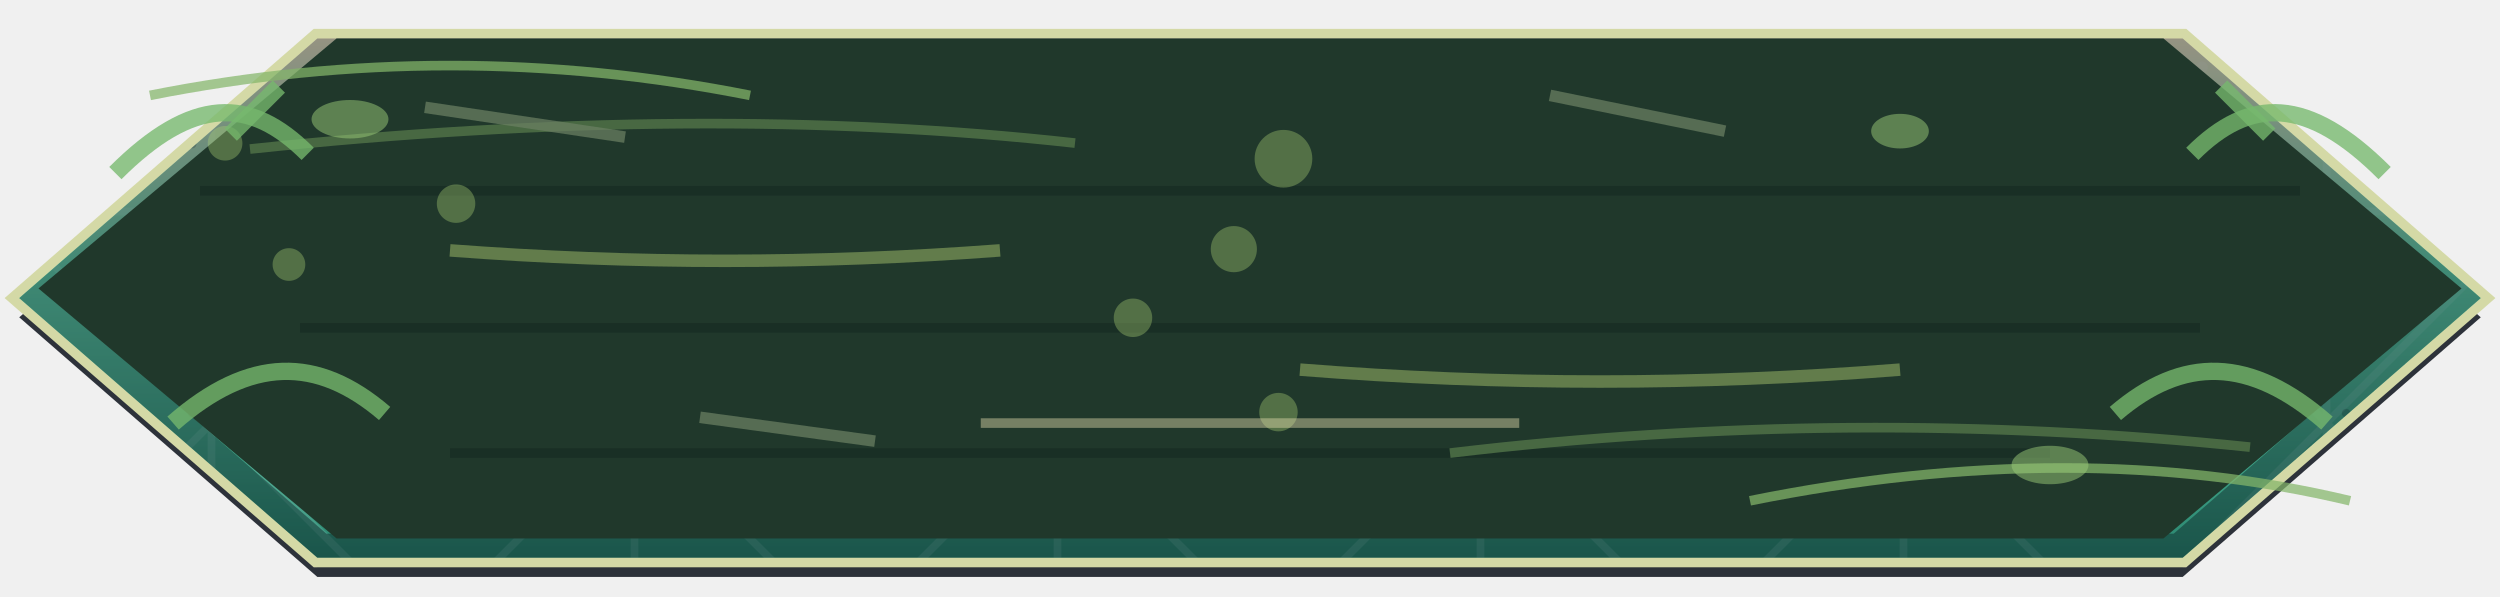
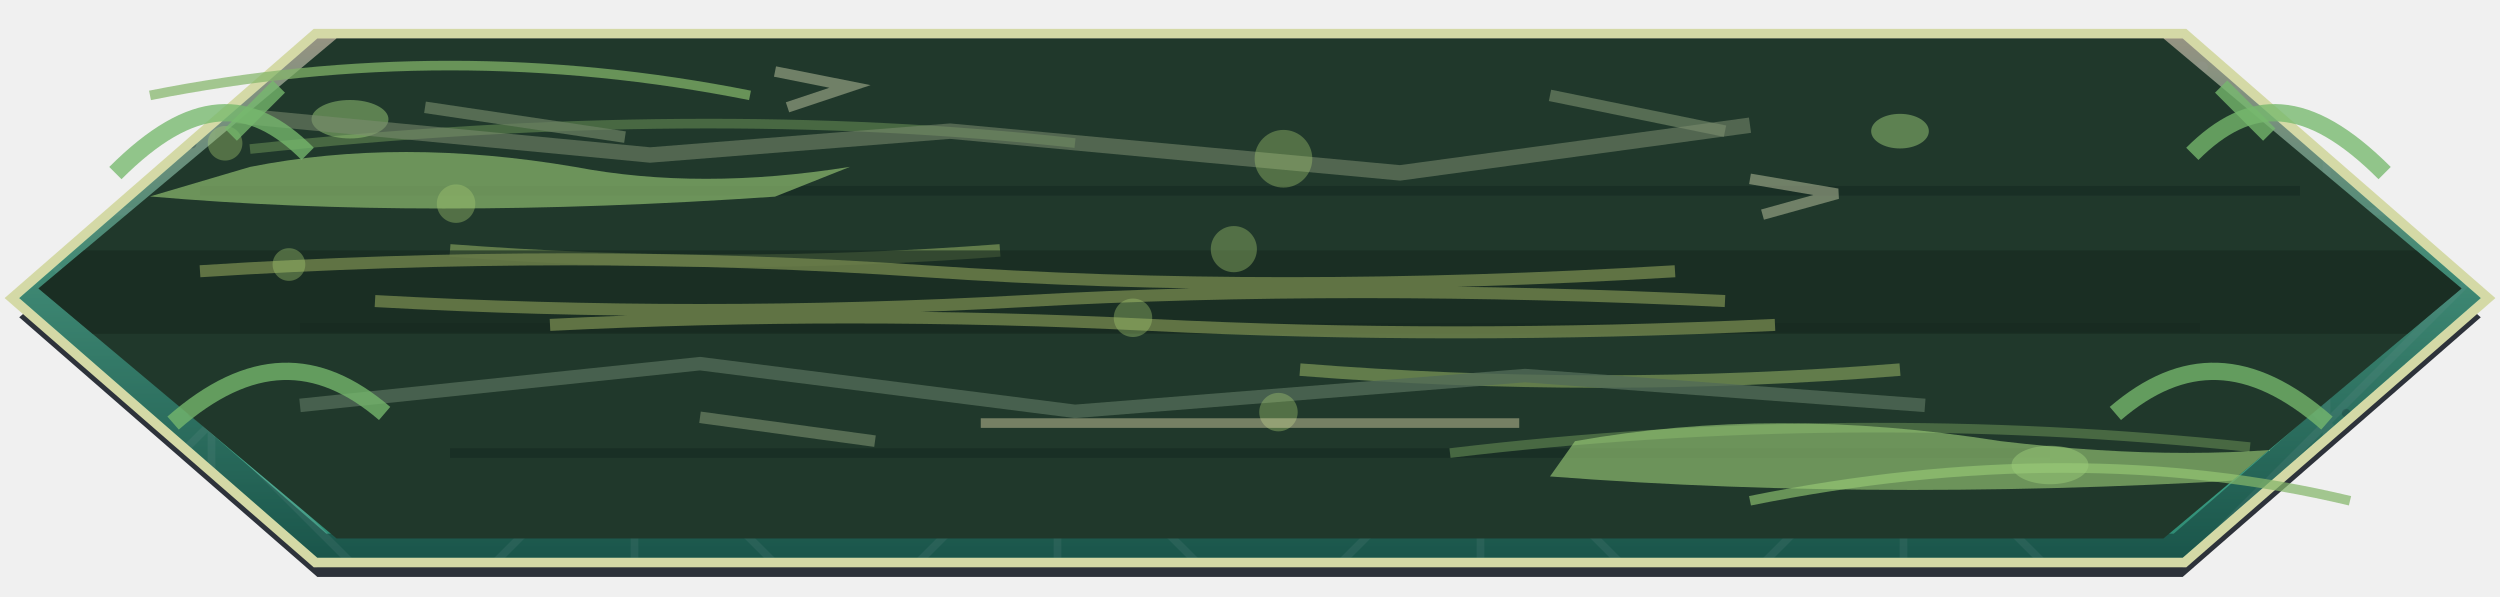
<svg xmlns="http://www.w3.org/2000/svg" width="520" height="124" viewBox="0 0 260 62" role="img" aria-label="M7 primary-hex-button pressed" data-style="m11-enchanted-forest@0.1.0" data-geometry-shape="wide-hexagon" data-corner-radius="2" data-end-cap-depth="31">
  <defs>
    <linearGradient id="m11-primary-hex-button-260x62-pressed-plate" x1="0" y1="0" x2="0" y2="1">
      <stop offset="0" stop-color="#5C7650" />
      <stop offset=".48" stop-color="#20382B" />
      <stop offset="1" stop-color="#13251E" />
    </linearGradient>
    <linearGradient id="m11-primary-hex-button-260x62-pressed-primary" x1="0" y1="0" x2="0" y2="1">
      <stop offset="0" stop-color="#F1E8C8" />
      <stop offset=".45" stop-color="#66D9B2" />
      <stop offset="1" stop-color="#2A856F" />
    </linearGradient>
    <linearGradient id="m11-primary-hex-button-260x62-pressed-energy" x1="0" y1="0" x2="1" y2="0">
      <stop offset="0" stop-color="#B8E0A5" stop-opacity="0" />
      <stop offset=".5" stop-color="#B8E0A5" stop-opacity=".86" />
      <stop offset="1" stop-color="#B8E0A5" stop-opacity="0" />
    </linearGradient>
    <pattern id="m11-primary-hex-button-260x62-pressed-grain" width="28" height="28" patternUnits="userSpaceOnUse">
      <circle cx="5" cy="7" r=".6" fill="#FFFFFF" fill-opacity=".12" />
      <circle cx="20" cy="15" r=".45" fill="#061321" fill-opacity=".2" />
    </pattern>
    <pattern id="m11-primary-hex-button-260x62-pressed-plate-pattern" width="44" height="44" patternUnits="userSpaceOnUse">
      <path d="M0 22H44M22 0V44M0 22L22 0 44 22 22 44Z" fill="none" stroke="#D8FBFF" stroke-opacity=".12" stroke-width=".8" />
    </pattern>
    <mask id="m11-primary-hex-button-260x62-pressed-mask">
      <path d="M33 4H227L258 31L227 58H33L2 31Z" fill="white" />
    </mask>
  </defs>
  <g opacity="1">
    <g id="m11-primary-hex-button-260x62-pressed-outer-shadow" data-layer="outer-shadow" transform="translate(0 2)">
      <path d="M33 4H227L258 31L227 58H33L2 31Z" fill="#020812" opacity=".82" />
    </g>
    <g id="m11-primary-hex-button-260x62-pressed-connected-depth" data-layer="connected-depth" transform="translate(0 1)">
      <path d="M33 4H227L258 31L227 58H33L2 31Z" fill="#071522" opacity=".9" />
    </g>
    <g id="m11-primary-hex-button-260x62-pressed-outer-frame" data-layer="outer-frame">
      <path d="M33 4H227L258 31L227 58H33L2 31Z" fill="#071421" stroke="#D4D9A6" stroke-width="2" stroke-linejoin="miter" />
    </g>
    <g id="m11-primary-hex-button-260x62-pressed-inner-plate-fill" data-layer="inner-plate-fill">
      <path d="M33 4H227L258 31L227 58H33L2 31Z" fill="url(#m11-primary-hex-button-260x62-pressed-primary)" />
    </g>
    <g id="m11-primary-hex-button-260x62-pressed-surface-grain" data-layer="surface-grain" data-material-source="m8-ice-grain" mask="url(#m11-primary-hex-button-260x62-pressed-mask)">
      <rect width="260" height="62" fill="url(#m11-primary-hex-button-260x62-pressed-grain)" />
    </g>
    <g id="m11-primary-hex-button-260x62-pressed-surface-pattern" data-layer="surface-pattern" data-material-source="m8-crystal-facet-pattern" mask="url(#m11-primary-hex-button-260x62-pressed-mask)">
      <rect width="260" height="62" fill="url(#m11-primary-hex-button-260x62-pressed-plate-pattern)" />
    </g>
    <g id="m11-primary-hex-button-260x62-pressed-side-bevel-shade" data-layer="side-bevel-shade" mask="url(#m11-primary-hex-button-260x62-pressed-mask)">
      <path d="M33 4H227L258 31L227 58H33L2 31Z" fill="none" stroke="#020812" stroke-opacity=".38" stroke-width="5" />
    </g>
    <g id="m11-primary-hex-button-260x62-pressed-top-bevel-highlight" data-layer="top-bevel-highlight" mask="url(#m11-primary-hex-button-260x62-pressed-mask)">
      <path d="M41 10H219" stroke="#FFFFFF" stroke-opacity=".55" stroke-width="3" stroke-linecap="square" />
    </g>
    <g id="m11-primary-hex-button-260x62-pressed-cold-edge-accent" data-layer="cold-edge-accent" data-material-source="m8-cold-edge-accent" mask="url(#m11-primary-hex-button-260x62-pressed-mask)">
      <rect x="31" y="8" width="198" height="8" fill="url(#m11-primary-hex-button-260x62-pressed-energy)" />
    </g>
    <g id="m11-primary-hex-button-260x62-pressed-ornament-decal" data-layer="ornament-decal" data-material-source="m7-ornament-marks" mask="url(#m11-primary-hex-button-260x62-pressed-mask)">
      <path d="M39 49h16M205 49h16" stroke="#E6FCFF" stroke-opacity=".5" stroke-width="2" />
    </g>
    <g id="m11-primary-hex-button-material-stack" data-layer="forest-material-stack" data-material-families="weathered-stone,dark-wood,moss-lichen">
      <path d="M35 4H225L256 30L225 56H35L4 30Z" fill="#20382B" />
      <path d="M20.8 19.84H239.2M31.2 34.1H228.8M46.8 47.12H213.2" stroke="#182E24" stroke-width="1" stroke-opacity=".82" />
      <path d="M26 15.5Q72.8 10.54 111.8 14.88M150.8 47.12Q192.4 42.16 234 46.5" fill="none" stroke="#4D6E45" stroke-width="1" stroke-opacity=".9" />
      <path d="M15.6 9.92Q46.8 3.72 78 9.92M182 52.08Q215.8 45.26 244.4 52.08" fill="none" stroke="#84B66A" stroke-width="1" stroke-opacity=".72" />
    </g>
    <g id="m11-primary-hex-button-material-detail" data-layer="forest-material-detail" data-material-channels="stone-chips,wood-grain,moss-mask">
      <path d="M44.2 11.16l20.8 3.1M161.2 9.92l18.2 3.72M72.8 43.4l18.2 2.48" stroke="#6B8063" stroke-width="1.2" stroke-opacity=".72" />
      <path d="M46.8 26.04q28.6 2.17 57.2 0M135.2 38.44q31.2 2.48 62.4 0" fill="none" stroke="#789356" stroke-width="1.3" stroke-opacity=".75" />
      <g fill="#9BCB78" fill-opacity=".5">
        <ellipse cx="36.4" cy="12.4" rx="4" ry="2" />
        <ellipse cx="213.2" cy="48.36" rx="4" ry="2" />
        <ellipse cx="197.6" cy="13.64" rx="3" ry="1.8" />
      </g>
    </g>
+     <g id="m11-primary-hex-button-material-face-depth" data-layer="forest-material-face-depth" data-material-source="shared-face-geometry">
+       <clipPath id="m11-primary-hex-button-face-clip">
+         <path d="M35 4H225L256 30L225 56H35L4 30Z" />
+       </clipPath>
+       <g clip-path="url(#m11-primary-hex-button-face-clip)">
+         <g data-layer="forest-weathered-stone">
+           <path d="M15.6 11.16l52 4.96 31.2 -2.48 46.8 4.34 36.4 -4.96" fill="none" stroke="#7C8D70" stroke-width="1.6" stroke-opacity=".55" />
+           <path d="M31.2 42.16l41.6 -4.34 39 4.96 46.8 -3.72 41.6 3.1" fill="none" stroke="#526B56" stroke-width="1.4" stroke-opacity=".8" />
+           <path d="M80.6 7.44l7.8 1.55 -6.5 2.17M182 18.6l9.1 1.55 -7.8 2.17" fill="none" stroke="#9BA687" stroke-width="1.1" stroke-opacity=".65" />
+         </g>
+         <g data-layer="forest-dark-wood-grain">
+           <path d="M0 26.04H260V34.72H0Z" fill="#17291F" fill-opacity=".62" />
+           <path d="M20.8 28.21q39 -2.48 75.4 0t78 0M39 31.31q33.8 1.86 67.6 0t72.8 0M57.2 33.79q31.2 -1.55 62.4 0t65 0" fill="none" stroke="#72854C" stroke-width="1.25" stroke-opacity=".8" />
+         </g>
+         <g data-layer="forest-moss-growth-mask" fill="#9BCB78" fill-opacity=".62">
+           <path d="M26 17.36q15.6 -3.1 33.8 0q13 2.48 28.6 -.01l-7.8 3.1q-36.4 2.48 -65 -.02Z" />
+           <path d="M163.8 45.88q20.8 -3.72 44.2 -.01q20.8 2.48 36.4 -.03l-5.2 3.72q-41.6 2.79 -78 -.01Z" />
+         </g>
+       </g>
+     </g>
    <g id="m11-primary-hex-button-moss-variation" data-layer="forest-variation" data-variation-seed="51731" data-variation-baseline="false" fill="#A6CC72" fill-opacity=".38">
      <circle cx="133.48" cy="16.51" r="3.0" />
      <circle cx="128.32" cy="25.91" r="2.4" />
      <circle cx="23.41" cy="14.90" r="1.8" />
      <circle cx="47.43" cy="21.18" r="2.0" />
      <circle cx="117.83" cy="33.05" r="2.0" />
      <circle cx="132.96" cy="42.86" r="2.0" />
      <circle cx="30.05" cy="27.51" r="1.7" />
    </g>
    <g id="m11-primary-hex-button-leaf-vine-ornament" data-layer="forest-ornament" data-ornament="leaf-vine" data-ornament-count="4" fill="none" stroke="#76B86D" stroke-opacity=".78" stroke-width="1.8">
      <path d="M12 18c8-8 14-8 20-2M248 18c-8-8-14-8-20-2M18 44c8-7 15-7 22-1M242 44c-8-7-15-7-22-1" />
      <path d="M24 14l5-5M236 14l-5-5" />
    </g>
    <g id="m11-primary-hex-button-parchment-typography" data-layer="forest-typography" data-typography-preset="m11-parchment-sage-action" data-semantic-text="required">
      <path d="M102 44h56" stroke="#EDE3B4" stroke-opacity=".42" />
    </g>
    <g id="m11-enchanted-forest-primary-hex-button-content" data-layer="content" data-slot="editable-primary-hex-button-content" data-safe-x="45" data-safe-y="10" data-safe-width="170" data-safe-height="44" />
  </g>
</svg>
